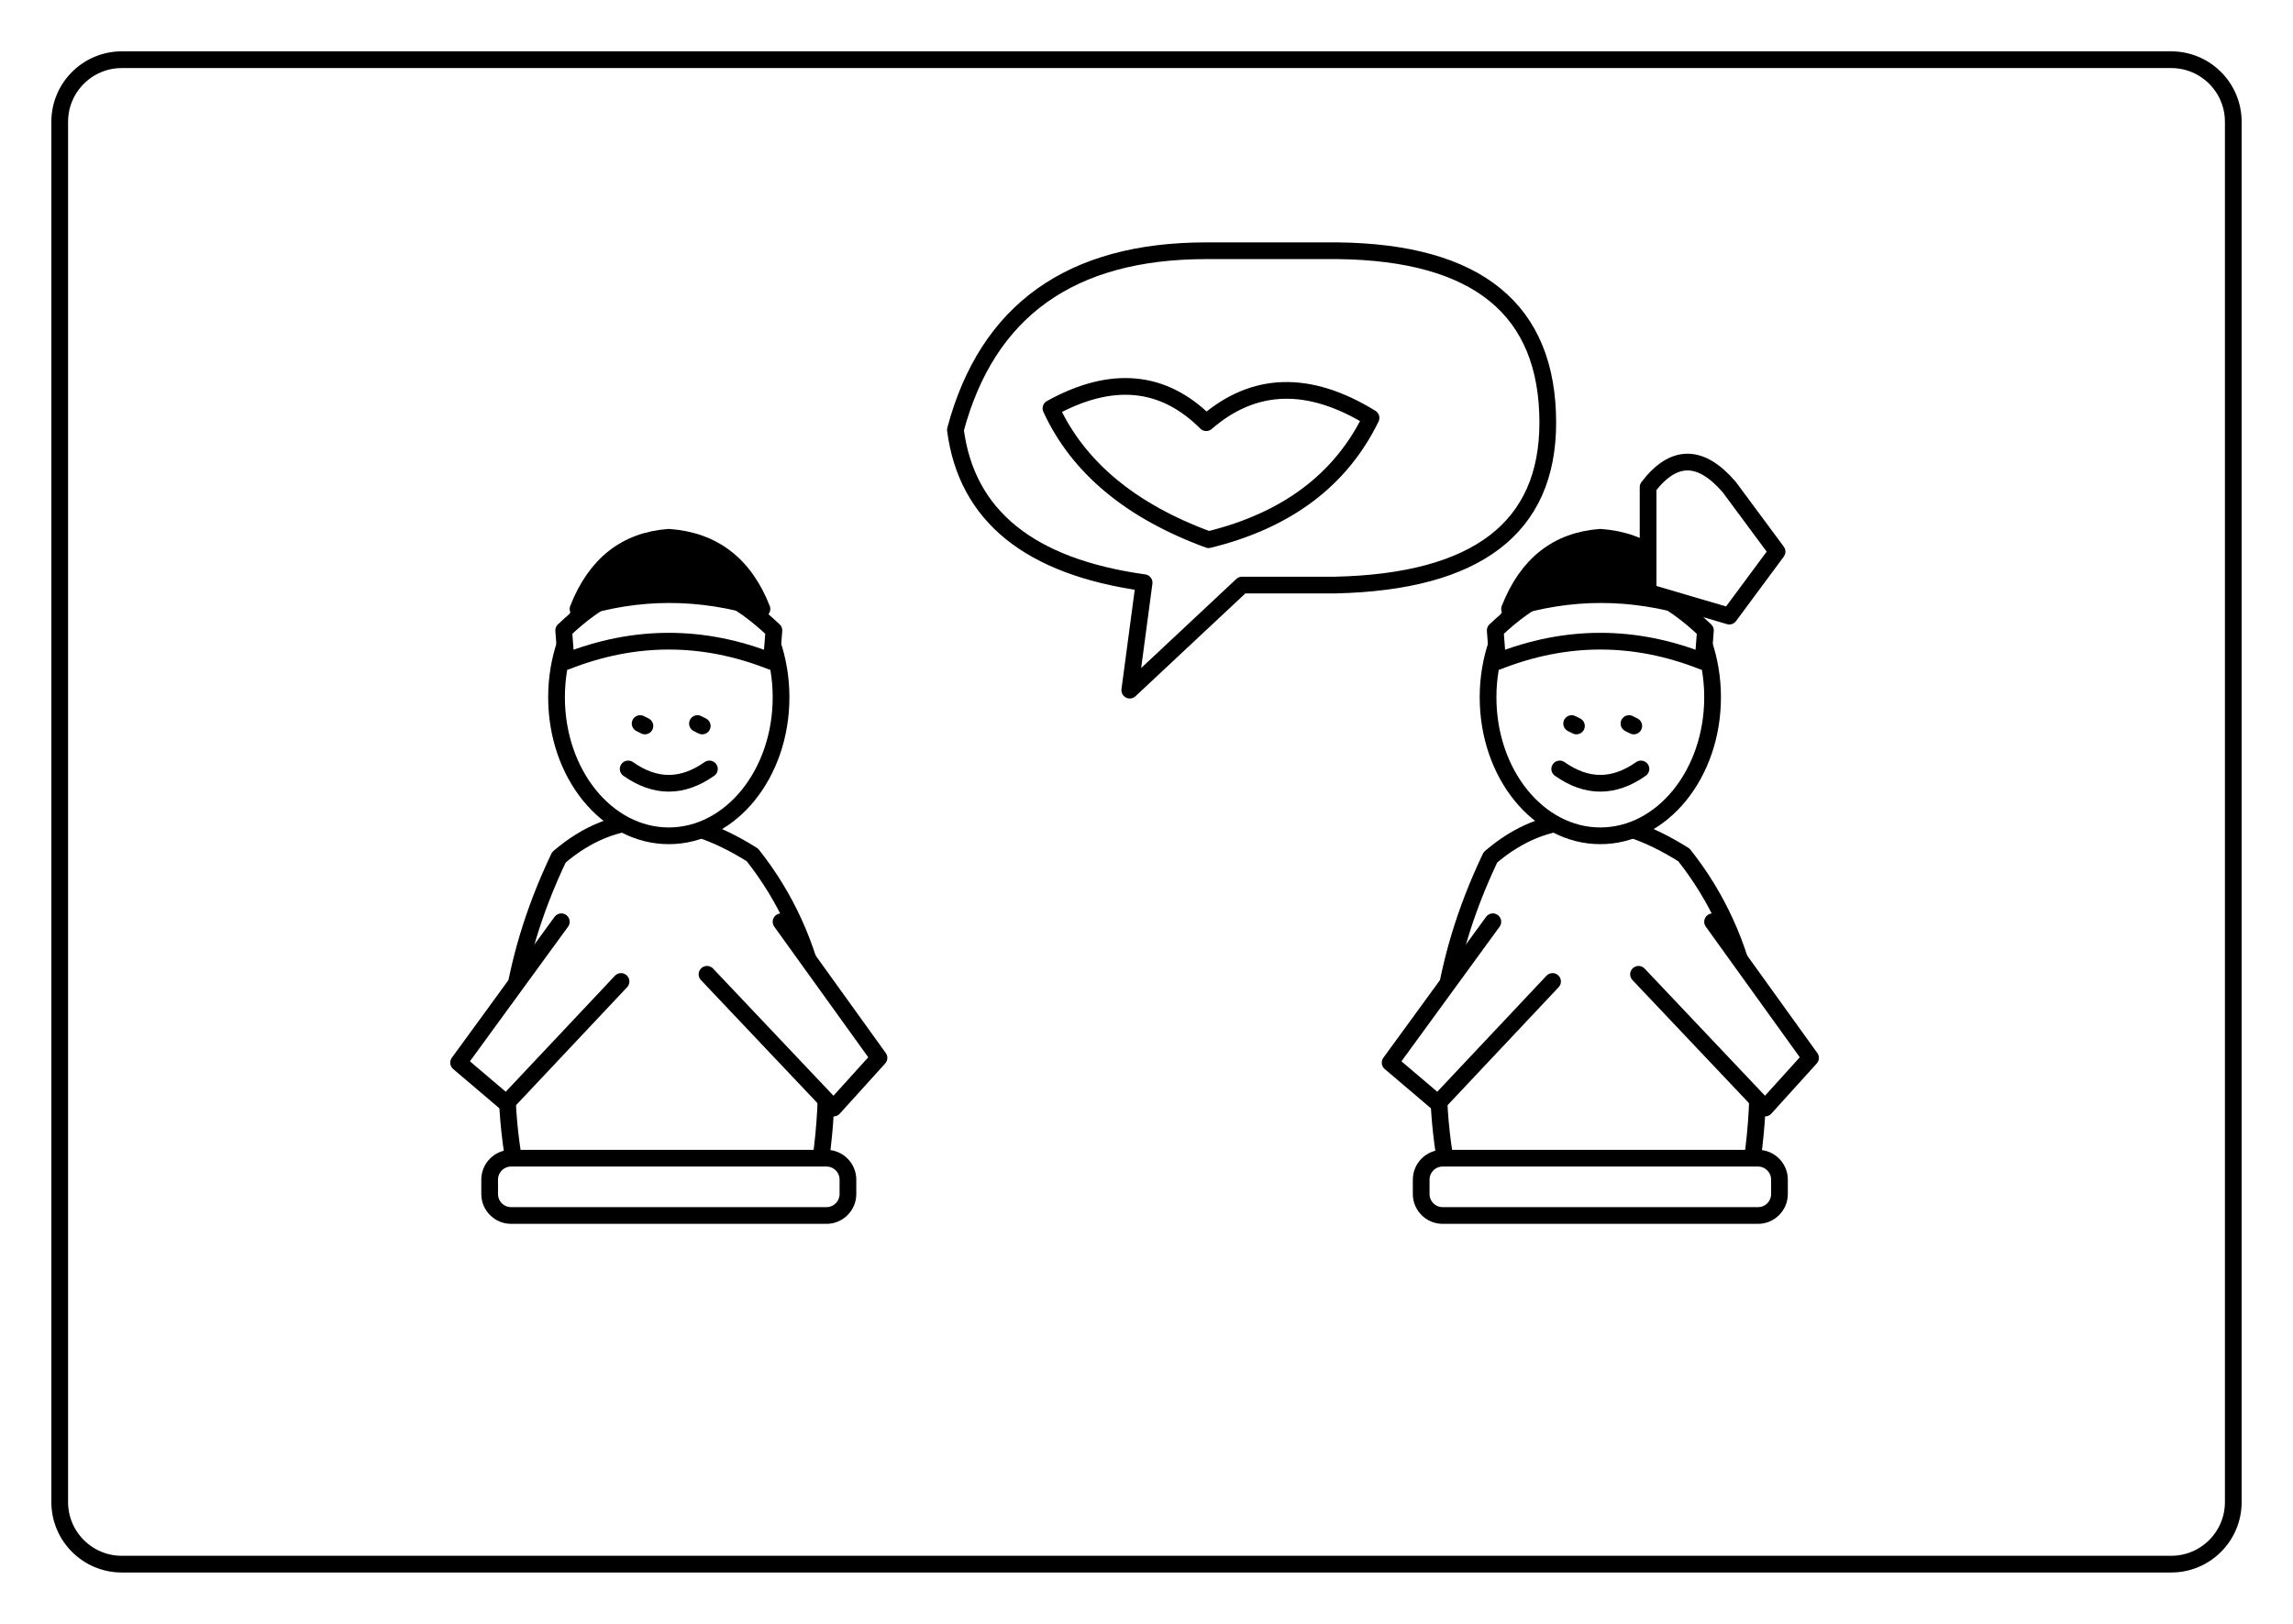
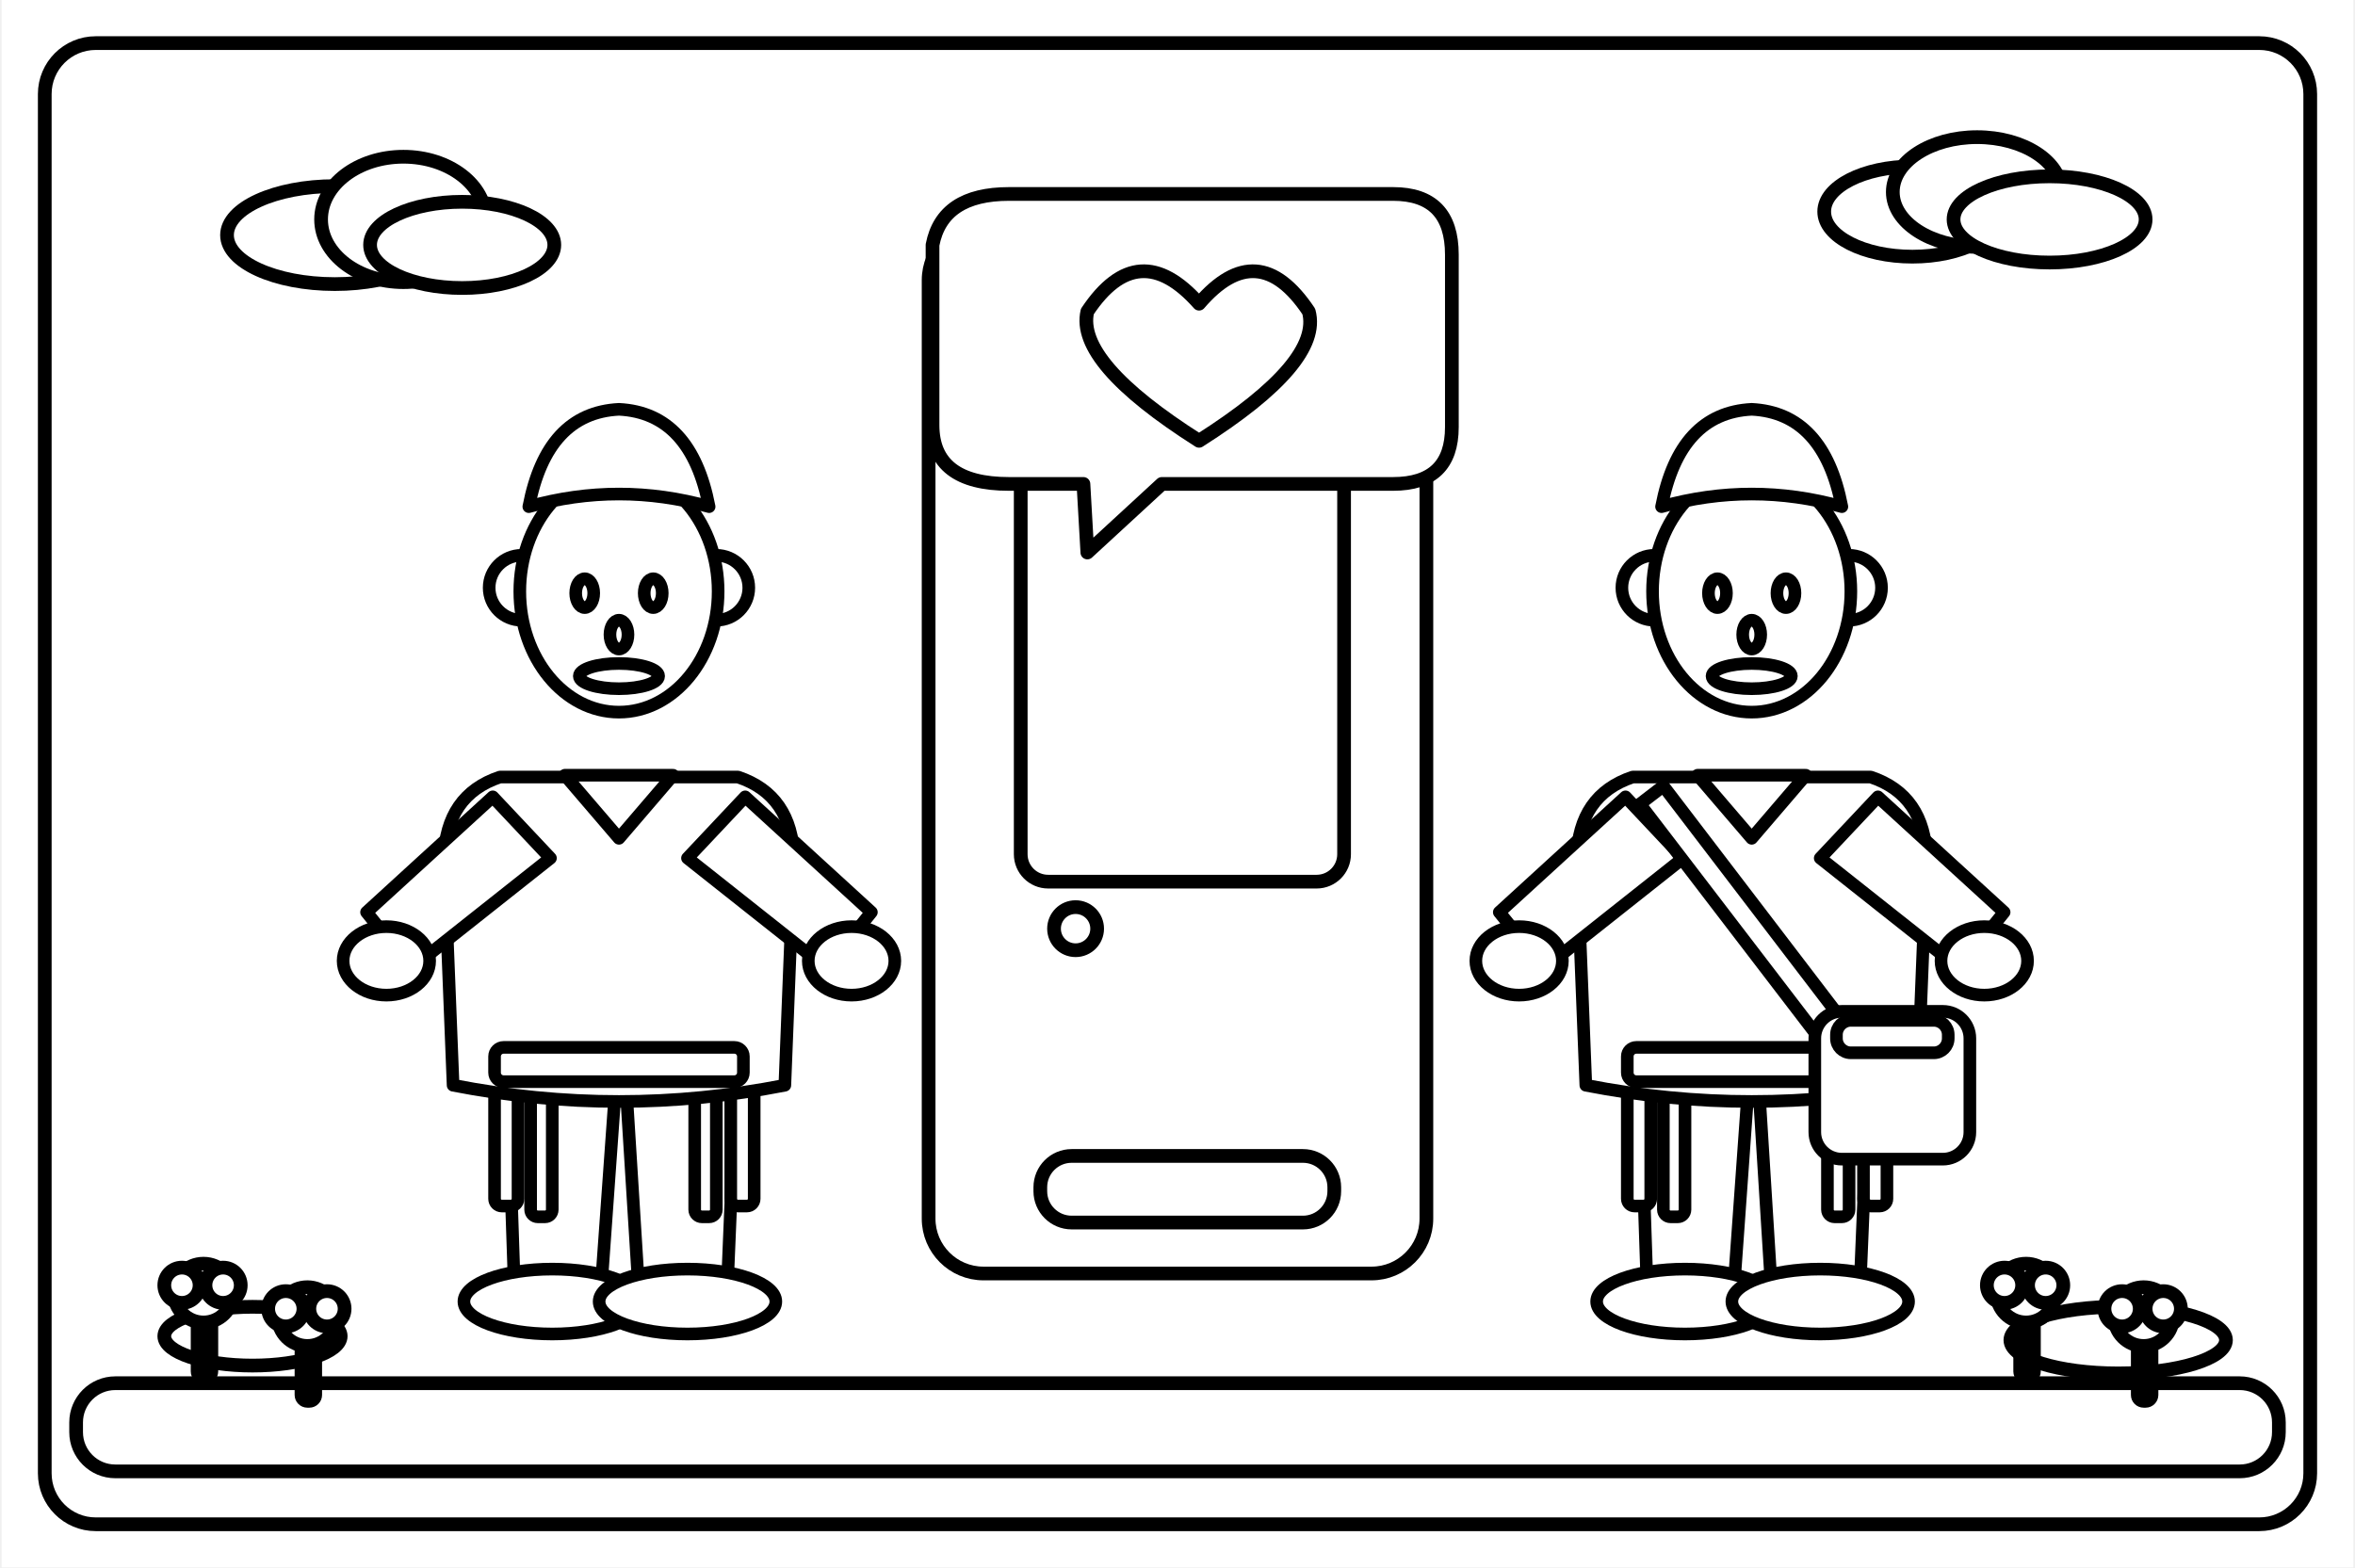
- <svg xmlns="http://www.w3.org/2000/svg" viewBox="0 0 960 680" width="960" height="680">
-   <rect width="960" height="680" fill="#fff" />
+ <svg xmlns="http://www.w3.org/2000/svg" width="1427" height="950" viewBox="0 0 1200 800" role="img" aria-label="Do not hurt a convert with words">
+   <rect width="1200" height="800" fill="#fff" />
  <g fill="#fff" stroke="#000" stroke-width="7" stroke-linejoin="round" stroke-linecap="round">
-     <rect x="25" y="25" width="910" height="630" rx="26" />
-     <g transform="translate(280 238) scale(1)">
-       <path d="M-63 258 Q-78 188 -46 121 Q-11 91 35 120 Q77 173 62 258Z" />
-       <rect x="-75" y="247" width="150" height="24" rx="9" />
-       <ellipse cx="0" cy="54" rx="47" ry="58" />
-       <path d="M-44 26 Q0 -16 44 26 L43 39 Q0 22 -43 39Z" fill="#fff" />
-       <path d="M-38 17 Q-27 -11 0 -13 Q28 -11 39 17 Q0 5 -38 17Z" fill="#000" stroke="#000" />
-       <path d="M-12 65 L-10 66 M12 65 L14 66" />
-       <path d="M-17 84 Q0 96 17 84" />
-       <path d="M-45 148 L-88 207 L-68 224 L-20 173" />
-       <path d="M47 148 L88 205 L69 226 L16 170" />
+     <rect x="22" y="22" width="1156" height="756" rx="26" />
+     <ellipse cx="170" cy="120" rx="55" ry="25" />
+     <ellipse cx="205" cy="112" rx="42" ry="32" />
+     <ellipse cx="235" cy="125" rx="47" ry="22" />
+     <ellipse cx="975" cy="108" rx="45" ry="23" />
+     <ellipse cx="1008" cy="98" rx="43" ry="28" />
+     <ellipse cx="1045" cy="112" rx="49" ry="22" />
+     <rect x="473" y="115" width="254" height="535" rx="28" />
+     <rect x="520" y="185" width="165" height="265" rx="14" />
+     <circle cx="548" cy="474" r="11" />
+     <rect x="530" y="590" width="150" height="34" rx="16" />
+     <rect x="510" y="130" width="185" height="24" rx="12" />
+     <path d="M475 125 Q480 99 514 99 L710 99 Q740 99 740 130 L740 218 Q740 247 710 247 L592 247 L554 282 L552 247 L514 247 Q475 247 475 217 Z" />
+     <path d="M611 155 Q580 120 554 159 Q548 185 611 225 Q674 185 667 159 Q641 120 611 155 Z" />
+     <g transform="translate(315 300) scale(0.92)">
+       <path d="M-62 270 L-58 389 L-10 390 L-2 278 Z" />
+       <path d="M4 278 L11 390 L60 390 L65 270 Z" />
+       <ellipse cx="-37" cy="396" rx="49" ry="18" />
+       <ellipse cx="38" cy="396" rx="49" ry="18" />
+       <rect x="-69" y="255" width="13" height="88" rx="4" />
+       <rect x="-49" y="258" width="12" height="91" rx="4" />
+       <rect x="42" y="258" width="12" height="91" rx="4" />
+       <rect x="62" y="255" width="13" height="88" rx="4" />
+       <path d="M-66 105 Q-96 115 -97 150 L-92 276 Q0 294 92 276 L97 150 Q96 115 66 105 Z" />
+       <path d="M-70 116 L-140 180 L-115 211 L-38 150 Z" />
+       <path d="M70 116 L140 180 L115 211 L38 150 Z" />
+       <ellipse cx="-129" cy="207" rx="24" ry="19" />
+       <ellipse cx="129" cy="207" rx="24" ry="19" />
+       <path d="M-30 104 L0 139 L30 104 Z" />
+       <rect x="-69" y="255" width="138" height="19" rx="5" />
+       <circle cx="-54" cy="0" r="18" />
+       <circle cx="54" cy="0" r="18" />
+       <ellipse cx="0" cy="2" rx="55" ry="67" />
+       <path d="M-50 -45 Q-40 -97 0 -99 Q40 -97 50 -45 Q0 -59 -50 -45 Z" />
+       <ellipse cx="-19" cy="3" rx="5" ry="8" />
+       <ellipse cx="19" cy="3" rx="5" ry="8" />
+       <ellipse cx="0" cy="26" rx="5" ry="8" />
+       <ellipse cx="0" cy="49" rx="22" ry="7" />
    </g>
-     <g transform="translate(670 238) scale(1)">
-       <path d="M-63 258 Q-78 188 -46 121 Q-11 91 35 120 Q77 173 62 258Z" />
-       <rect x="-75" y="247" width="150" height="24" rx="9" />
-       <ellipse cx="0" cy="54" rx="47" ry="58" />
-       <path d="M-44 26 Q0 -16 44 26 L43 39 Q0 22 -43 39Z" fill="#fff" />
-       <path d="M-38 17 Q-27 -11 0 -13 Q28 -11 39 17 Q0 5 -38 17Z" fill="#000" stroke="#000" />
-       <path d="M-12 65 L-10 66 M12 65 L14 66" />
-       <path d="M-17 84 Q0 96 17 84" />
-       <path d="M-45 148 L-88 207 L-68 224 L-20 173" />
-       <path d="M47 148 L88 205 L69 226 L16 170" />
+     <g transform="translate(893 300) scale(0.92)">
+       <path d="M-62 270 L-58 389 L-10 390 L-2 278 Z" />
+       <path d="M4 278 L11 390 L60 390 L65 270 Z" />
+       <ellipse cx="-37" cy="396" rx="49" ry="18" />
+       <ellipse cx="38" cy="396" rx="49" ry="18" />
+       <rect x="-69" y="255" width="13" height="88" rx="4" />
+       <rect x="-49" y="258" width="12" height="91" rx="4" />
+       <rect x="42" y="258" width="12" height="91" rx="4" />
+       <rect x="62" y="255" width="13" height="88" rx="4" />
+       <path d="M-66 105 Q-96 115 -97 150 L-92 276 Q0 294 92 276 L97 150 Q96 115 66 105 Z" />
+       <path d="M-70 116 L-140 180 L-115 211 L-38 150 Z" />
+       <path d="M70 116 L140 180 L115 211 L38 150 Z" />
+       <ellipse cx="-129" cy="207" rx="24" ry="19" />
+       <ellipse cx="129" cy="207" rx="24" ry="19" />
+       <path d="M-30 104 L0 139 L30 104 Z" />
+       <rect x="-69" y="255" width="138" height="19" rx="5" />
+       <circle cx="-54" cy="0" r="18" />
+       <circle cx="54" cy="0" r="18" />
+       <ellipse cx="0" cy="2" rx="55" ry="67" />
+       <path d="M-50 -45 Q-40 -97 0 -99 Q40 -97 50 -45 Q0 -59 -50 -45 Z" />
+       <ellipse cx="-19" cy="3" rx="5" ry="8" />
+       <ellipse cx="19" cy="3" rx="5" ry="8" />
+       <ellipse cx="0" cy="26" rx="5" ry="8" />
+       <ellipse cx="0" cy="49" rx="22" ry="7" />
+       <path d="M-62 120 L-49 110 L77 275 L62 282 Z" />
+       <rect x="35" y="235" width="86" height="82" rx="15" />
+       <rect x="47" y="240" width="62" height="18" rx="8" />
    </g>
-     <path d="M400 180 Q420 105 505 105 H560 Q648 106 648 177 Q648 243 559 245 H520 L473 289 L479 244 Q407 234 400 180Z" />
-     <path d="M440 171 Q478 150 505 177 Q535 151 574 175 Q555 214 506 226 Q457 208 440 171Z" />
-     <path d="M690 204 Q706 183 724 204 L744 231 L724 258 L690 248Z" />
+     <rect x="38" y="706" width="1124" height="45" rx="20" />
+     <ellipse cx="128" cy="682" rx="45" ry="15" />
+     <ellipse cx="1080" cy="684" rx="55" ry="17" />
+     <rect x="100" y="665" width="7" height="38" rx="3" />
+     <circle cx="103" cy="660" r="15" />
+     <circle cx="92" cy="656" r="9" />
+     <circle cx="113" cy="656" r="9" />
+     <rect x="153" y="677" width="7" height="38" rx="3" />
+     <circle cx="156" cy="672" r="15" />
+     <circle cx="145" cy="668" r="9" />
+     <circle cx="166" cy="668" r="9" />
+     <rect x="1030" y="665" width="7" height="38" rx="3" />
+     <circle cx="1033" cy="660" r="15" />
+     <circle cx="1022" cy="656" r="9" />
+     <circle cx="1043" cy="656" r="9" />
+     <rect x="1090" y="677" width="7" height="38" rx="3" />
+     <circle cx="1093" cy="672" r="15" />
+     <circle cx="1082" cy="668" r="9" />
+     <circle cx="1103" cy="668" r="9" />
  </g>
</svg>
